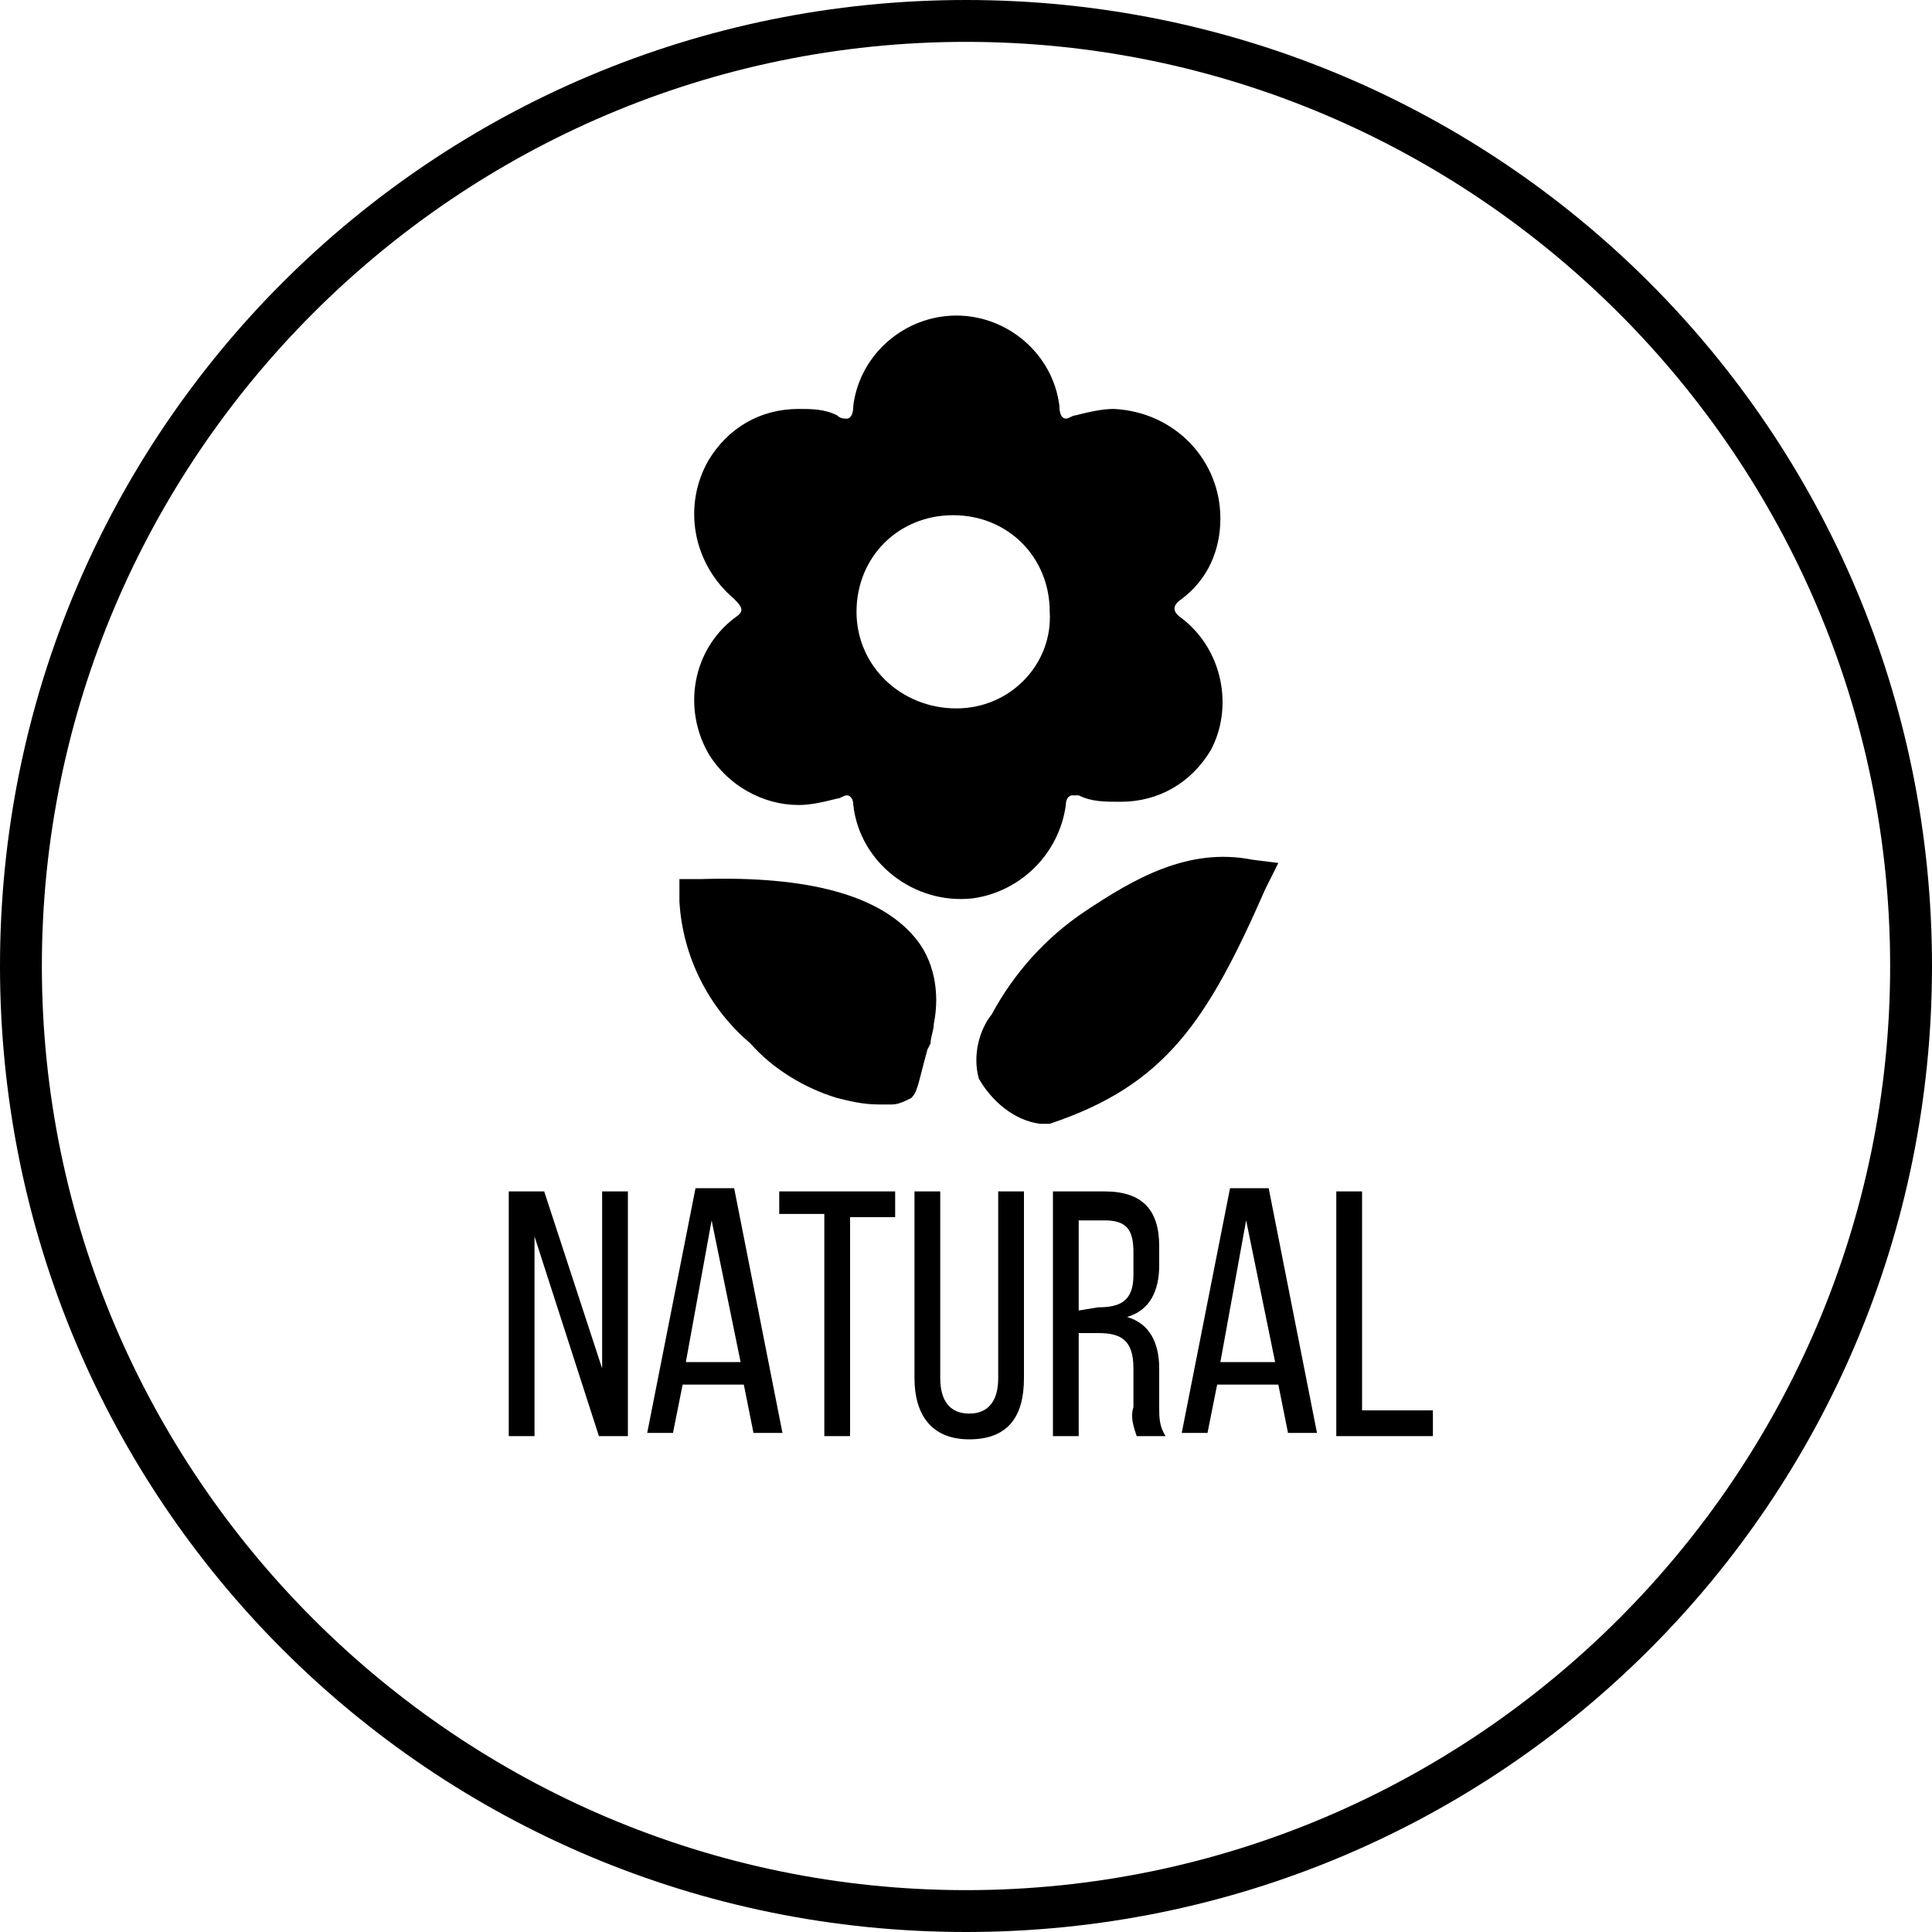
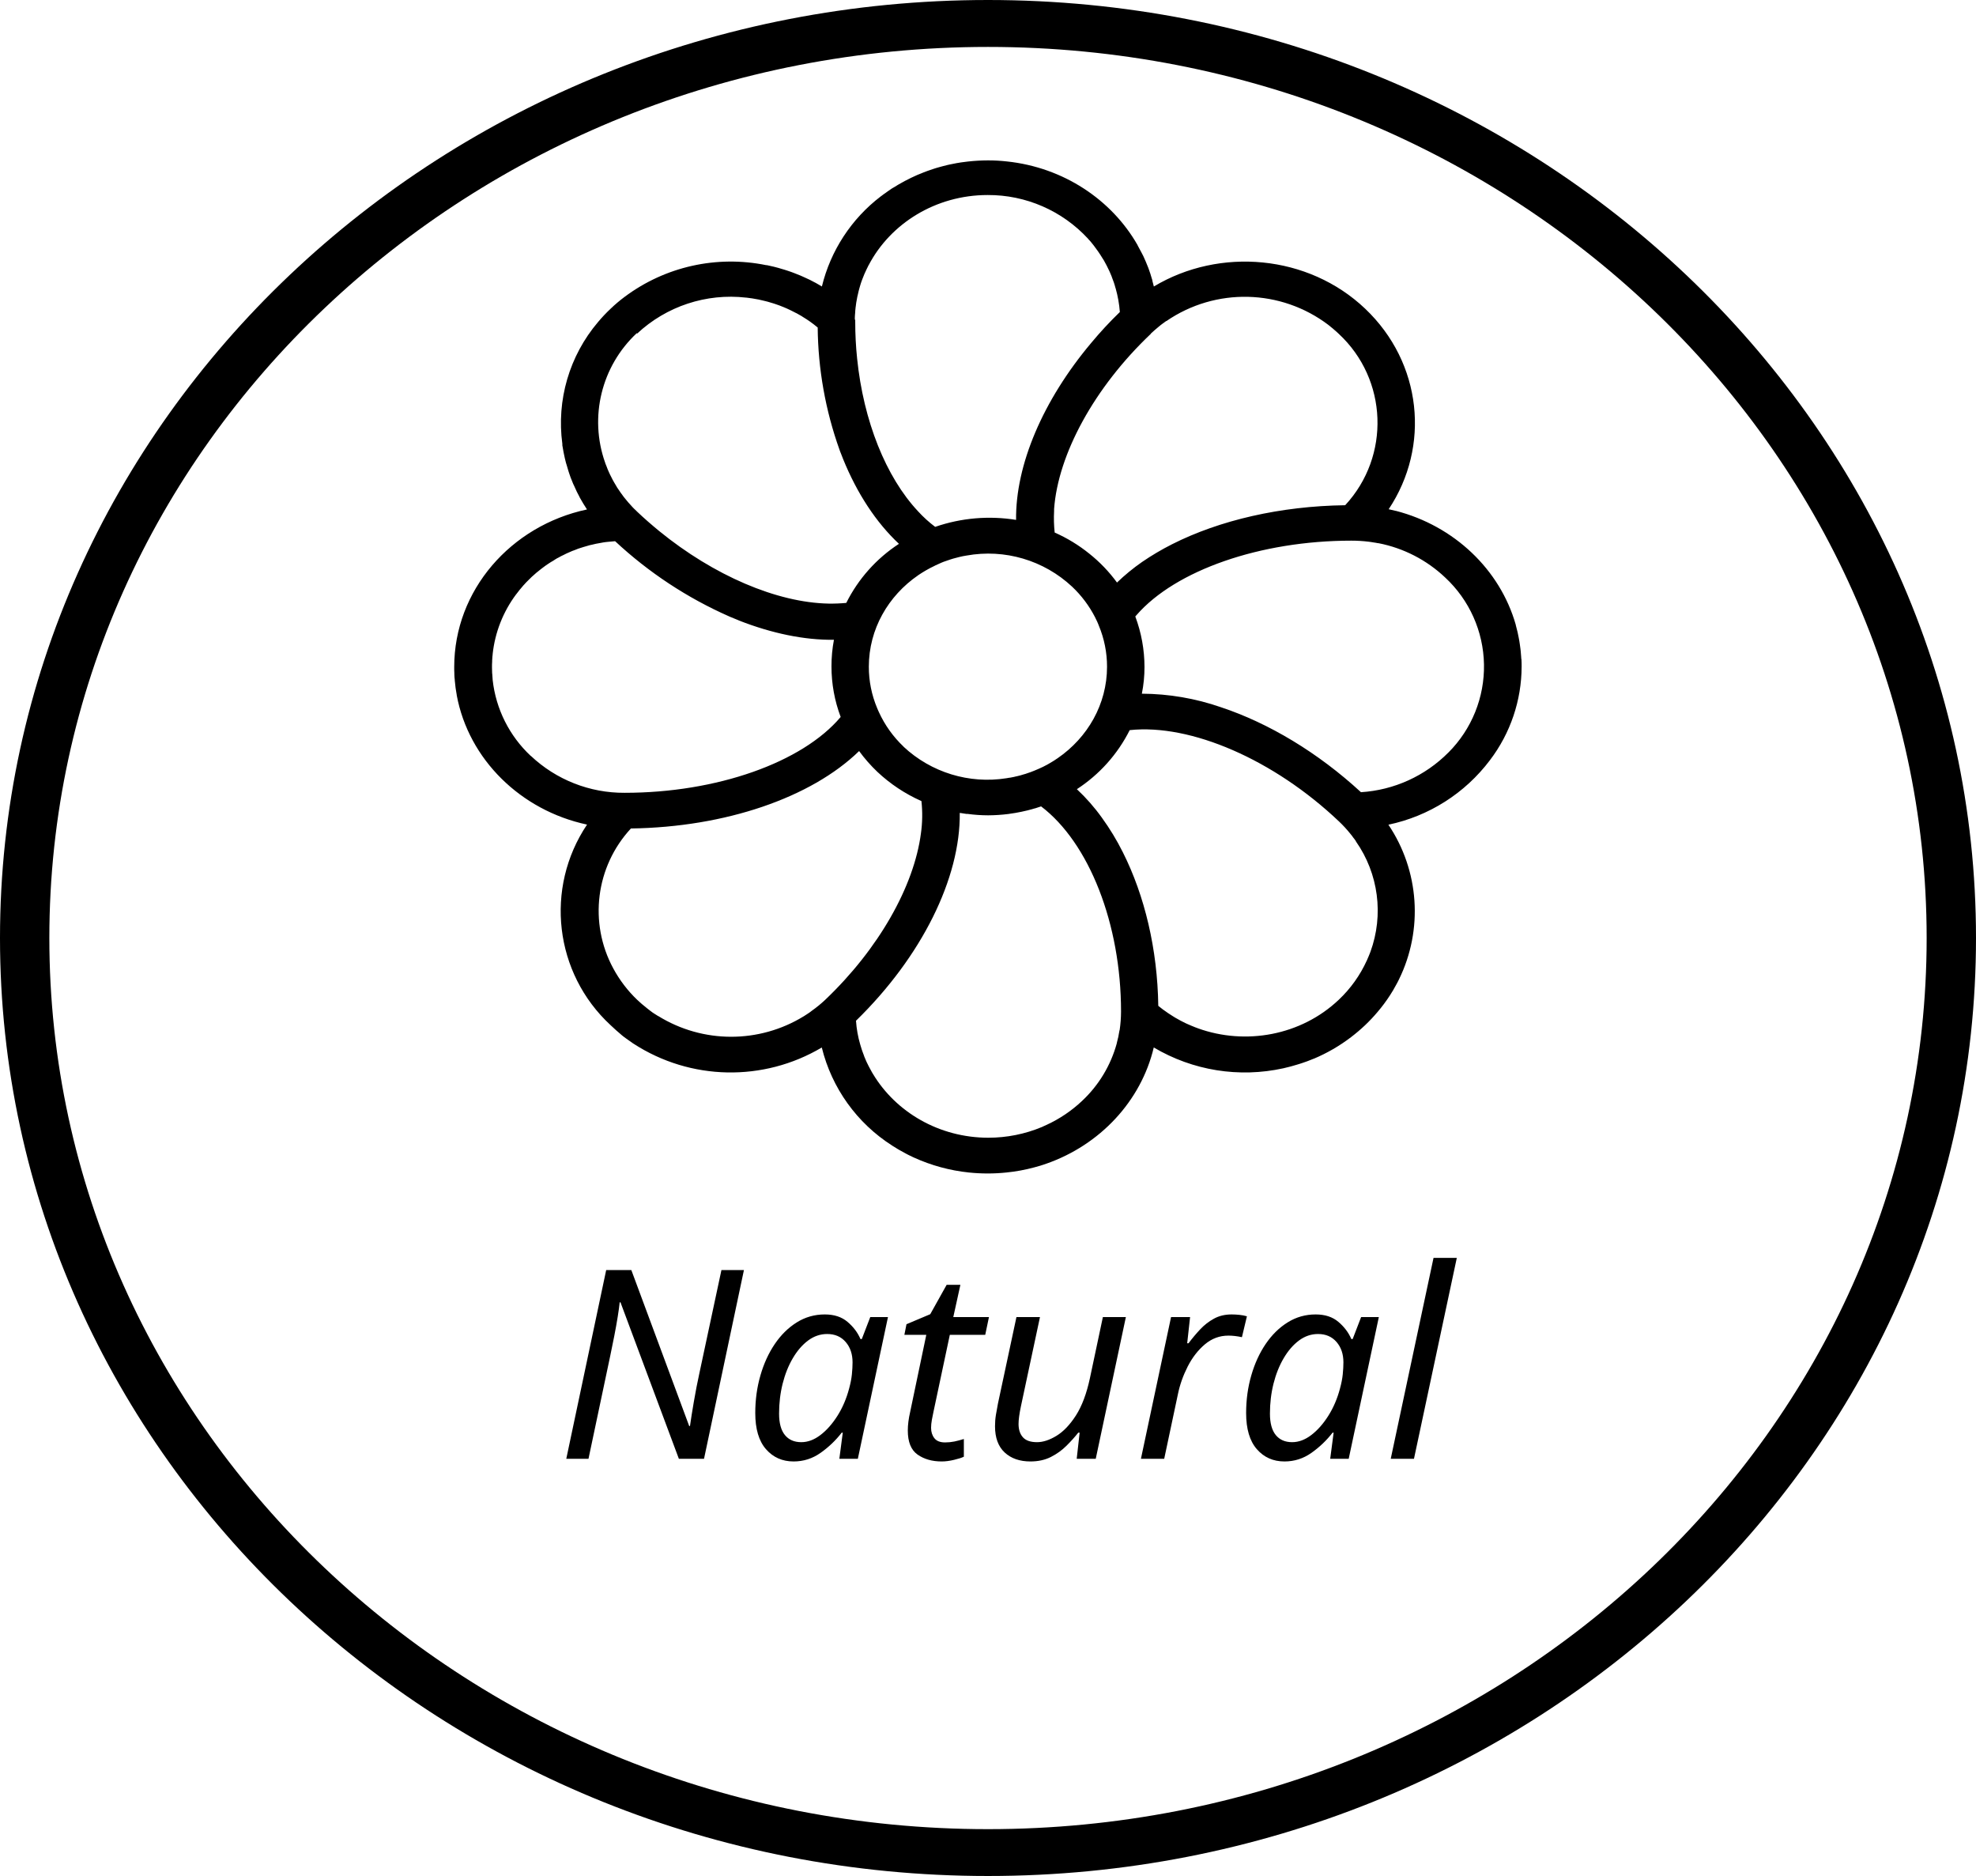
- <svg xmlns="http://www.w3.org/2000/svg" version="1.1" id="Layer_1" x="0px" y="0px" viewBox="0 0 60 60" style="enable-background:new 0 0 60 60;" xml:space="preserve">
-   <g id="Natural">
-     <path d="M30,60C13.4,60,0,46.6,0,30S13.4,0,30,0s30,13.4,30,30S46.6,60,30,60z M30,1.3C14.2,1.3,1.3,14.2,1.3,30S14.2,58.7,30,58.7   S58.7,45.8,58.7,30c0,0,0,0,0,0C58.7,14.2,45.8,1.3,30,1.3z" />
-     <path d="M16.6,44.6h-0.8V37h1.1l1.8,5.5V37h0.8v7.6h-0.9l-2-6.2V44.6z" />
-     <path d="M21.2,43l-0.3,1.5h-0.8l1.5-7.6h1.2l1.5,7.6h-0.9l-0.3-1.5L21.2,43z M21.3,42.3H23l-0.9-4.4L21.3,42.3z" />
-     <path d="M25.6,44.6v-6.9h-1.4V37h3.6v0.8h-1.4v6.8L25.6,44.6z" />
-     <path d="M29.2,42.8c0,0.7,0.3,1.1,0.9,1.1s0.9-0.4,0.9-1.1V37h0.8v5.8c0,1.2-0.5,1.9-1.7,1.9s-1.7-0.8-1.7-1.9V37h0.8L29.2,42.8z" />
-     <path d="M34.3,37c1.2,0,1.7,0.6,1.7,1.7v0.6c0,0.8-0.3,1.4-1,1.6c0.7,0.2,1,0.8,1,1.6v1.2c0,0.3,0,0.6,0.2,0.9h-0.9   c-0.1-0.3-0.2-0.6-0.1-0.9v-1.2c0-0.9-0.4-1.1-1.1-1.1h-0.6v3.2h-0.8V37H34.3z M34.1,40.6c0.7,0,1.1-0.2,1.1-1v-0.7   c0-0.7-0.2-1-0.9-1h-0.8v2.8L34.1,40.6z" />
-     <path d="M37.8,43l-0.3,1.5h-0.8l1.5-7.6h1.2l1.5,7.6H40l-0.3-1.5L37.8,43z M37.9,42.3h1.7l-0.9-4.4L37.9,42.3z" />
-     <path d="M41.5,44.6V37h0.8v6.8h2.2v0.8L41.5,44.6z" />
-     <path d="M36.7,19.2c-0.3-0.2-0.3-0.4,0-0.6c0.8-0.6,1.2-1.5,1.2-2.5c0-1.8-1.4-3.3-3.3-3.4c-0.4,0-0.8,0.1-1.2,0.2   c-0.1,0-0.2,0.1-0.3,0.1c-0.1,0-0.2-0.1-0.2-0.4c-0.2-1.6-1.6-2.8-3.2-2.8l0,0c-1.6,0-3,1.2-3.2,2.8c0,0.3-0.1,0.4-0.2,0.4   c-0.1,0-0.2,0-0.3-0.1c-0.4-0.2-0.8-0.2-1.2-0.2c-1.2,0-2.2,0.6-2.8,1.6c-0.8,1.4-0.5,3.2,0.8,4.3c0.3,0.3,0.3,0.4,0,0.6   c-1.3,1-1.6,2.8-0.8,4.2c0.6,1,1.7,1.6,2.8,1.6c0.4,0,0.8-0.1,1.2-0.2c0.1,0,0.2-0.1,0.3-0.1c0.1,0,0.2,0.1,0.2,0.3   c0.2,1.8,1.9,3.1,3.7,2.9c1.5-0.2,2.7-1.4,2.9-2.9c0-0.2,0.1-0.3,0.2-0.3c0.1,0,0.2,0,0.2,0c0.4,0.2,0.8,0.2,1.3,0.2   c1.2,0,2.2-0.6,2.8-1.6C38.3,22,38,20.2,36.7,19.2z M29.7,22L29.7,22c-1.7,0-3.1-1.3-3.1-3l0,0c0-1.7,1.3-3,3-3c1.7,0,3,1.3,3,3   C32.7,20.6,31.4,22,29.7,22z" />
-     <path d="M29,31.8c0,0.2-0.1,0.4-0.1,0.6l-0.1,0.2c-0.3,1.1-0.3,1.3-0.5,1.5l0,0c-0.2,0.1-0.4,0.2-0.6,0.2c-0.1,0-0.3,0-0.4,0   c-0.5,0-0.9-0.1-1.3-0.2c-1-0.3-2-0.9-2.7-1.7c-1.3-1.1-2.1-2.7-2.2-4.4v-0.7h0.7c3.3-0.1,5.5,0.5,6.6,1.8   C29,29.8,29.2,30.8,29,31.8z" />
-     <path d="M39.7,26.8l-0.4,0.8c-1.8,4.1-3.1,6.1-6.7,7.3c-0.1,0-0.2,0-0.3,0c-0.8-0.1-1.5-0.7-1.9-1.4l0,0c-0.2-0.7,0-1.5,0.4-2   c0.7-1.3,1.7-2.4,2.9-3.2c1.5-1,3.2-2,5.2-1.6L39.7,26.8z" />
-   </g>
+ <svg xmlns="http://www.w3.org/2000/svg" id="Layer_1" data-name="Layer 1" viewBox="0 0 748 710">
+   <defs>
+     <style>.cls-1{font-size:100.06px;font-family:Europa-RegularItalic, Europa-Regular;font-style:italic;}</style>
+   </defs>
+   <path d="M548.31,284.77a51.14,51.14,0,0,1-33.13,15.05c-16.28-15-34.89-26.14-53-32.16a92.74,92.74,0,0,0-29.94-5.12v0a51.2,51.2,0,0,0,1-10.1,54.72,54.72,0,0,0-3.48-19.12c.14-.19.32-.37.49-.56,14.75-16.92,46.8-28.14,81.29-28.14a53,53,0,0,1,6.59.4l.94.13a7.53,7.53,0,0,1,.85.14c.56.08,1.13.16,1.69.29.08,0,.13,0,.21,0a50.86,50.86,0,0,1,25.25,13,46,46,0,0,1,1.24,66.2M518.77,360.2l-.24.64c-.16.38-.29.75-.46,1.13s-.34.83-.53,1.23c0,.1-.08.19-.13.29a47.38,47.38,0,0,1-10.58,14.84c-14.35,13.63-35.35,17.32-53.32,10.87-.1-.06-.24-.08-.34-.14-.49-.18-1-.34-1.45-.56a7.22,7.22,0,0,1-.67-.27c-.43-.16-.83-.34-1.23-.53s-.59-.27-.86-.38-.72-.37-1.07-.53-.67-.35-1-.51l-.91-.51c-.4-.21-.75-.43-1.15-.64-.24-.16-.51-.32-.77-.48-.43-.27-.86-.54-1.26-.81a7.36,7.36,0,0,1-.62-.4c-.53-.37-1-.72-1.55-1.1a2.49,2.49,0,0,0-.32-.21l-1.85-1.45v0c-.3-21.48-5.17-41.72-13.39-58.08a93.5,93.5,0,0,0-7.95-13.12,72.57,72.57,0,0,0-9.48-10.8,57.31,57.31,0,0,0,20-22.35c23.11-2.47,54.58,11.16,79.24,34.57a46.78,46.78,0,0,1,4.28,4.65c.22.27.43.51.65.81a7.16,7.16,0,0,1,.42.59,14.45,14.45,0,0,1,1.05,1.42s0,0,0,.08a45.57,45.57,0,0,1,5.49,41.77m-95,29.75h0c-.08.51-.16,1-.27,1.47-.05.32-.11.64-.16.94s-.13.51-.19.75c-.13.56-.27,1.12-.4,1.66a.34.34,0,0,1,0,.08,46.69,46.69,0,0,1-13.09,21.74,50.16,50.16,0,0,1-13.47,9.11c-.35.18-.72.34-1.07.48l-.67.32a52.67,52.67,0,0,1-20.32,4.07c-18.64,0-35-9.69-43.68-24.15l-.37-.62a5.21,5.21,0,0,1-.38-.7c-.24-.42-.45-.83-.67-1.23-.1-.19-.21-.37-.29-.56l-.7-1.42a1.78,1.78,0,0,0-.21-.48c-.24-.54-.46-1.07-.67-1.58l-.13-.4c-.25-.59-.46-1.15-.65-1.74,0-.11-.08-.22-.1-.3-.22-.64-.41-1.26-.59-1.9,0-.05,0-.13-.06-.19a42.41,42.41,0,0,1-1.6-9c24.9-24.28,39.57-54,39.28-78.67.83.14,1.66.27,2.46.38a4,4,0,0,0,.46,0,58.79,58.79,0,0,0,7.84.54,63.66,63.66,0,0,0,7.55-.49c.22,0,.43-.08.65-.1,1.44-.19,2.86-.43,4.25-.73a.66.66,0,0,0,.25-.05c.75-.16,1.5-.32,2.25-.51l.48-.13c.69-.16,1.42-.38,2.11-.59.19,0,.4-.11.59-.16.62-.22,1.29-.4,1.9-.62,18.18,13.79,30.26,44.53,30.26,77.63a48.62,48.62,0,0,1-.53,7.07M307.36,382.5a8.3,8.3,0,0,1-.77.59l-.72.49c-.46.29-.92.61-1.4.91l-.21.13a52.52,52.52,0,0,1-55.08-.08.1.1,0,0,0-.06,0l-1.58-1c-.16-.11-.34-.24-.53-.35s-.67-.51-1-.75l-1-.78a3.7,3.7,0,0,1-.29-.24c-1.18-.93-2.33-1.9-3.43-2.94a47.91,47.91,0,0,1-9.16-12,45.82,45.82,0,0,1,6.7-52.93c35.72-.49,68.23-11.65,86.38-29.3v0a58.65,58.65,0,0,0,6.91,7.87,59.62,59.62,0,0,0,16.55,11c.05,0,.08,0,.13.06a48.89,48.89,0,0,1-.19,12.23c-2.62,20-15.93,43.68-36.25,63a46.38,46.38,0,0,1-5,4.09M200.93,286.11a46.34,46.34,0,0,1-14.44-28.79.12.12,0,0,0,0-.08c-.06-.67-.11-1.34-.14-2,0-.14,0-.27-.05-.38,0-.75-.06-1.47-.06-2.19v-.25c0-.67,0-1.33.06-2V250c0-.24.05-.51.05-.78,0-.51.08-1,.14-1.5v-.19a46,46,0,0,1,8.89-22.6l.08-.08c.4-.56.83-1.12,1.28-1.66a1,1,0,0,1,.16-.18c.4-.51.86-1,1.29-1.53a1.39,1.39,0,0,0,.21-.21c.43-.49.89-1,1.34-1.42.13-.14.27-.24.38-.38.4-.4.8-.8,1.2-1.18.19-.16.35-.29.48-.42l1.21-1.08c.24-.18.45-.34.67-.53s.72-.59,1.09-.88l.75-.57c.35-.27.7-.53,1.08-.8s.56-.38.83-.56.69-.46,1.07-.7a9,9,0,0,1,.91-.53c.35-.25.67-.43,1-.65s.62-.35.94-.51.69-.4,1.07-.59.62-.29.94-.45.72-.38,1.12-.56l.91-.4c.4-.19.81-.35,1.23-.54l.89-.32c.43-.19.85-.35,1.28-.51.27-.08.54-.16.81-.27.48-.13.93-.32,1.44-.45a6.19,6.19,0,0,1,.67-.19c.54-.16,1.05-.32,1.58-.46l.64-.13c.57-.16,1.13-.29,1.69-.4l.46-.08c.64-.14,1.25-.24,1.92-.35a2,2,0,0,1,.24-.05c.73-.11,1.45-.22,2.17-.27a.1.1,0,0,1,.08,0c.75-.08,1.53-.16,2.31-.21h.05A155.18,155.18,0,0,0,276,233.28l.48.21c.46.19.91.4,1.37.56s1,.43,1.52.62a1.62,1.62,0,0,1,.4.19c12.38,4.84,24.64,7.41,35.91,7.28a53.38,53.38,0,0,0-.93,10.07,54,54,0,0,0,3.48,19.14v0c-14.52,17.24-46.92,28.7-81.78,28.7a51.27,51.27,0,0,1-35.53-14m40.24-159.78a51.84,51.84,0,0,1,41.29-13.63.18.18,0,0,0,.11,0c.64.06,1.31.17,2,.27h.05a47.92,47.92,0,0,1,5.12,1.05c.34.08.69.16,1,.26s.54.17.83.25c.45.13.91.26,1.34.4l.72.24c.48.16,1,.32,1.45.51l.61.24c.51.19,1,.4,1.5.61l.59.25,1.53.72a2.39,2.39,0,0,1,.48.24c.56.27,1.1.53,1.63.83.14,0,.24.13.38.19.59.32,1.18.67,1.77,1,.05.06.13.08.18.14a43.51,43.51,0,0,1,5.73,4.07.07.07,0,0,1,.06,0,141.39,141.39,0,0,0,8.24,46.25c.09.24.17.51.27.75s.27.69.4,1c.22.59.46,1.21.7,1.8v0c5.28,13,12.48,24,21.15,32.11v0a57.21,57.21,0,0,0-19.94,22.36,61.24,61.24,0,0,1-6.7.26c-19.55-.37-43.43-10.6-64.1-27.44-2.87-2.36-5.71-4.82-8.44-7.42l-.29-.3c-.49-.45-1-.93-1.42-1.39l-.54-.61c-.37-.38-.72-.78-1.07-1.18-.19-.22-.37-.46-.56-.67-.32-.38-.62-.78-.94-1.15s-.37-.51-.56-.75-.56-.75-.83-1.13-.35-.53-.54-.8-.51-.72-.75-1.1-.34-.56-.5-.86a10.42,10.42,0,0,1-.65-1.09c-.18-.3-.35-.62-.51-.91s-.37-.7-.53-1.05-.35-.67-.51-1-.3-.64-.46-1l-.48-1.12a6,6,0,0,1-.29-.78c-.19-.43-.38-.88-.54-1.34,0-.08,0-.16-.08-.27a46,46,0,0,1,12-49m82.53-5.2c0-.56,0-1.12.05-1.66,0-.32.06-.61.08-.91,0-.48.06-1,.11-1.44,0-.3.08-.62.11-.91.08-.46.1-.94.18-1.4l.17-.93c.08-.43.16-.89.24-1.32l.24-1c.08-.4.18-.86.29-1.26s.19-.64.27-1,.21-.81.35-1.21.21-.67.32-1,.27-.75.4-1.1.27-.69.4-1,.27-.67.4-1l.49-1.07c.13-.27.24-.53.37-.8.21-.43.4-.86.62-1.26,0-.11.13-.21.18-.32,8.22-15.67,25.31-26.48,45-26.48a51.37,51.37,0,0,1,38,16.52.57.57,0,0,1,.11.16,16.68,16.68,0,0,1,1.2,1.34l.24.32c.35.43.7.83,1,1.28.13.16.24.35.37.51.27.38.56.75.83,1.13s.54.8.81,1.2c.1.19.24.35.34.54.41.61.78,1.2,1.16,1.84l.1.19.94,1.74c.05.08.08.19.13.27.3.56.57,1.15.83,1.71a2.87,2.87,0,0,0,.14.3q.39.89.75,1.77a2.58,2.58,0,0,0,.08.26c.24.62.48,1.24.69,1.85a2,2,0,0,1,.08.22c.22.64.41,1.31.59,2,0,0,0,.08.06.13a45.17,45.17,0,0,1,1.6,9,147.69,147.69,0,0,0-10.9,11.76c-18.23,21.71-28.62,46.11-28.38,66.91h0A63,63,0,0,0,354,199.4a47,47,0,0,1-6.48-5.89c-12.19-13-20.65-34.22-23.06-57.78a133.9,133.9,0,0,1-.72-13.95v-.65M342.07,282.6a42.1,42.1,0,0,1-9.4-13.15,4.54,4.54,0,0,1-.32-.72c-.14-.27-.22-.51-.32-.75a40.22,40.22,0,0,1-3.14-15.67c0-14.21,7.37-26.83,18.67-34.59v0a1.2,1.2,0,0,0,.27-.19c.85-.56,1.68-1.09,2.57-1.6.18-.11.37-.19.53-.3.83-.48,1.66-.91,2.52-1.31.21-.13.45-.24.67-.35.75-.35,1.47-.64,2.22-1l.86-.35c.77-.29,1.58-.56,2.41-.83l1.18-.37c.75-.22,1.49-.41,2.24-.59l1.45-.33,1.37-.24a46.43,46.43,0,0,1,40,11.79,42.82,42.82,0,0,1,8.68,11.56c.08.14.11.27.19.41.19.4.4.8.59,1.2s.27.62.4.94l.24.61a40.31,40.31,0,0,1,3.11,15.56c0,14.22-7.37,26.83-18.69,34.62-.14.11-.33.22-.49.32s-.53.38-.8.54-.59.35-.88.54a6.19,6.19,0,0,1-.81.48c-.29.16-.56.35-.88.51s-.56.29-.86.45l-.83.43c-.32.16-.64.32-1,.46l-.75.34c-.4.16-.78.35-1.15.49-.19.1-.4.16-.59.24-.43.18-.89.34-1.31.51l-.49.16c-.45.18-1,.34-1.44.5l-.32.08c-.57.19-1.1.33-1.64.49a1.6,1.6,0,0,0-.21.05c-.56.13-1.15.3-1.71.4-.06,0-.11,0-.19.06-.56.13-1.15.24-1.74.34l-.19,0c-.35.05-.72.13-1.07.19v0a46.45,46.45,0,0,1-39-11.94m93.61-156.33c.94-.88,1.9-1.71,2.87-2.51l.88-.73a5.45,5.45,0,0,0,.56-.42c.51-.35,1-.73,1.48-1.08,0,0,.08,0,.1,0A52.44,52.44,0,0,1,502.89,123s0,0,.06.06c.56.43,1.12.91,1.68,1.36l.24.22c.65.53,1.26,1.1,1.88,1.68a45.93,45.93,0,0,1,2.46,64.89c-24.55.32-47.58,5.7-65.5,14.75a99.41,99.41,0,0,0-11.38,6.72,77.11,77.11,0,0,0-9.5,7.79,56.67,56.67,0,0,0-10.47-10.92,58.46,58.46,0,0,0-13.12-8,50.57,50.57,0,0,1-.22-8.11,2.58,2.58,0,0,0,0-.48,1.19,1.19,0,0,0,0-.32c1.5-20.67,15.15-45.93,36.6-66.28m140.23,123c0-.16,0-.32,0-.48-.06-.8-.11-1.58-.19-2.35-.05-.35-.08-.7-.11-1-.08-.59-.16-1.15-.24-1.74s-.13-.91-.21-1.37-.16-.85-.24-1.26c-.11-.58-.22-1.15-.35-1.71a7.38,7.38,0,0,1-.19-.78c-.16-.69-.35-1.39-.53-2.08,0,0,0-.06,0-.11-5.95-20.94-23.35-37.44-45.39-43.14,0,0,0,0-.11,0l-2.38-.56-.24-.05c15.82-23.73,12.69-55.38-8.89-75.89s-55.11-23.35-80-8.41c-.16-.72-.35-1.44-.56-2.17,0,0,0-.13,0-.18-.18-.65-.37-1.26-.59-1.9-.05-.16-.08-.3-.13-.46-.21-.62-.43-1.23-.64-1.85a4.16,4.16,0,0,1-.16-.45c-.24-.64-.49-1.23-.75-1.85-.06-.13-.11-.27-.16-.4-.27-.64-.54-1.26-.83-1.88a1.3,1.3,0,0,1-.14-.32l-1-1.92a.52.52,0,0,0-.11-.19c-.35-.67-.69-1.34-1.07-2a.09.09,0,0,1,0-.06c-9.85-17.27-28.14-29.45-49.48-31.7a63,63,0,0,0-7.18-.4,70,70,0,0,0-7.55.43c-.56.05-1.1.13-1.66.21l-1,.13c-.56.08-1.1.19-1.66.27-.3.05-.62.14-.94.19l-1.63.32-.94.21-1.61.41-.91.24c-.53.13-1.07.29-1.6.45-.3.08-.59.19-.86.27-.83.27-1.66.56-2.44.83-.51.19-1,.35-1.5.56a9.17,9.17,0,0,0-.91.38c-.51.18-1,.4-1.52.61a8.84,8.84,0,0,0-.83.38l-1.56.72c-.24.11-.51.24-.75.38-.53.26-1.07.53-1.58.8l-.67.37c-.56.3-1.09.59-1.63.91a3.16,3.16,0,0,1-.59.35c-.53.35-1.1.7-1.66,1l-.48.29c-.56.4-1.15.8-1.74,1.21a1.78,1.78,0,0,0-.32.24c-.65.43-1.26.88-1.88,1.36a.42.42,0,0,1-.16.11,61.05,61.05,0,0,0-22.28,34.09h0c-.75-.46-1.53-.91-2.31-1.34-.18-.11-.4-.19-.59-.3-.56-.32-1.15-.61-1.68-.88l-1-.46c-.48-.21-.93-.42-1.39-.64s-.75-.35-1.15-.51-.8-.34-1.2-.48-.86-.35-1.29-.51l-1.07-.4-1.42-.48-1-.32c-.51-.16-1.05-.32-1.56-.46l-.8-.24c-.59-.16-1.15-.32-1.71-.45a5.94,5.94,0,0,0-.62-.14c-.64-.16-1.29-.32-2-.45l-.26,0a67.08,67.08,0,0,0-53.64,12l0,0a55.64,55.64,0,0,0-5.36,4.55,58.1,58.1,0,0,0-4.71,5A59,59,0,0,0,212.87,168c0,.19,0,.35,0,.54.08.48.19,1,.27,1.5.05.32.11.61.16.94s.19.88.27,1.31l.24,1.12c.11.4.21.78.29,1.18s.22.83.35,1.23a7.37,7.37,0,0,0,.32,1.07,14.15,14.15,0,0,0,.4,1.37l.33,1c.18.48.34,1,.5,1.45l.35.86c.22.5.4,1,.62,1.55.13.24.21.48.35.72.24.59.51,1.13.77,1.69.08.19.16.37.27.59.32.64.67,1.31,1,1.93a2.38,2.38,0,0,0,.13.29c.83,1.5,1.74,3,2.71,4.47-28.9,6.16-50.26,30.63-50.26,59.63,0,.78,0,1.56.05,2.33v.41c0,.72.08,1.41.16,2.14,0,.21,0,.43.05.64.06.75.16,1.47.24,2.22a2.45,2.45,0,0,1,.06.43c.13.83.24,1.63.4,2.44a.18.18,0,0,1,0,.11c4.52,24.23,24.2,43.56,49.32,48.92v0a58.76,58.76,0,0,0,8.89,75.89c.72.7,1.45,1.34,2.17,2,.35.3.7.59,1,.86s.78.64,1.15,1,1,.75,1.48,1.13c.27.18.51.37.75.53.61.46,1.2.86,1.82,1.29a4,4,0,0,1,.37.24,67.59,67.59,0,0,0,71.23,1.42v0a61.41,61.41,0,0,0,26.62,37.11c.05,0,.1.08.16.11.61.37,1.2.75,1.82,1.12.21.14.45.27.67.4.45.27.91.51,1.36.75s.81.46,1.18.65l.91.48c.59.27,1.15.56,1.72.83a3,3,0,0,1,.45.21,67.09,67.09,0,0,0,20.78,5.65v0a70.57,70.57,0,0,0,7.15.37,68.56,68.56,0,0,0,7.07-.37v0a64.6,64.6,0,0,0,10.52-1.93,2.64,2.64,0,0,0,.46-.13c.61-.16,1.23-.35,1.82-.51s.94-.29,1.39-.45.59-.19.88-.3c20.33-7.09,35.89-23.67,40.71-44a67.63,67.63,0,0,0,49.05,7.88c.08,0,.16,0,.24-.06.7-.16,1.4-.32,2.09-.51a7.51,7.51,0,0,0,.78-.21c.51-.13,1-.27,1.5-.43s.88-.24,1.34-.4l1-.32c.62-.22,1.21-.4,1.79-.62a5.09,5.09,0,0,1,.49-.18l2.25-.89a.07.07,0,0,1,.05,0,64.36,64.36,0,0,0,14.06-8.14l0,0a65.77,65.77,0,0,0,5.36-4.55,62.9,62.9,0,0,0,4.71-5l0,0a59.91,59.91,0,0,0,4.71-6.32.07.07,0,0,0,0,0l1.2-1.93c.13-.27.29-.51.43-.78s.48-.83.69-1.23.57-1,.84-1.58l.24-.48a58.67,58.67,0,0,0-4-58.56h0A64.79,64.79,0,0,0,564,287.71a58.72,58.72,0,0,0,12-35.42c0-1,0-2-.08-3" />
+   <path d="M374,692.27C178.06,692.27,18.68,541,18.68,355S178.06,17.76,374,17.76,729.32,169,729.32,355,569.9,692.27,374,692.27M374,0C167.77,0,0,159.24,0,355S167.77,710,374,710,748,550.76,748,355,580.23,0,374,0" />
+   <text class="cls-1" transform="translate(210.36 552.11)">Natural</text>
</svg>
